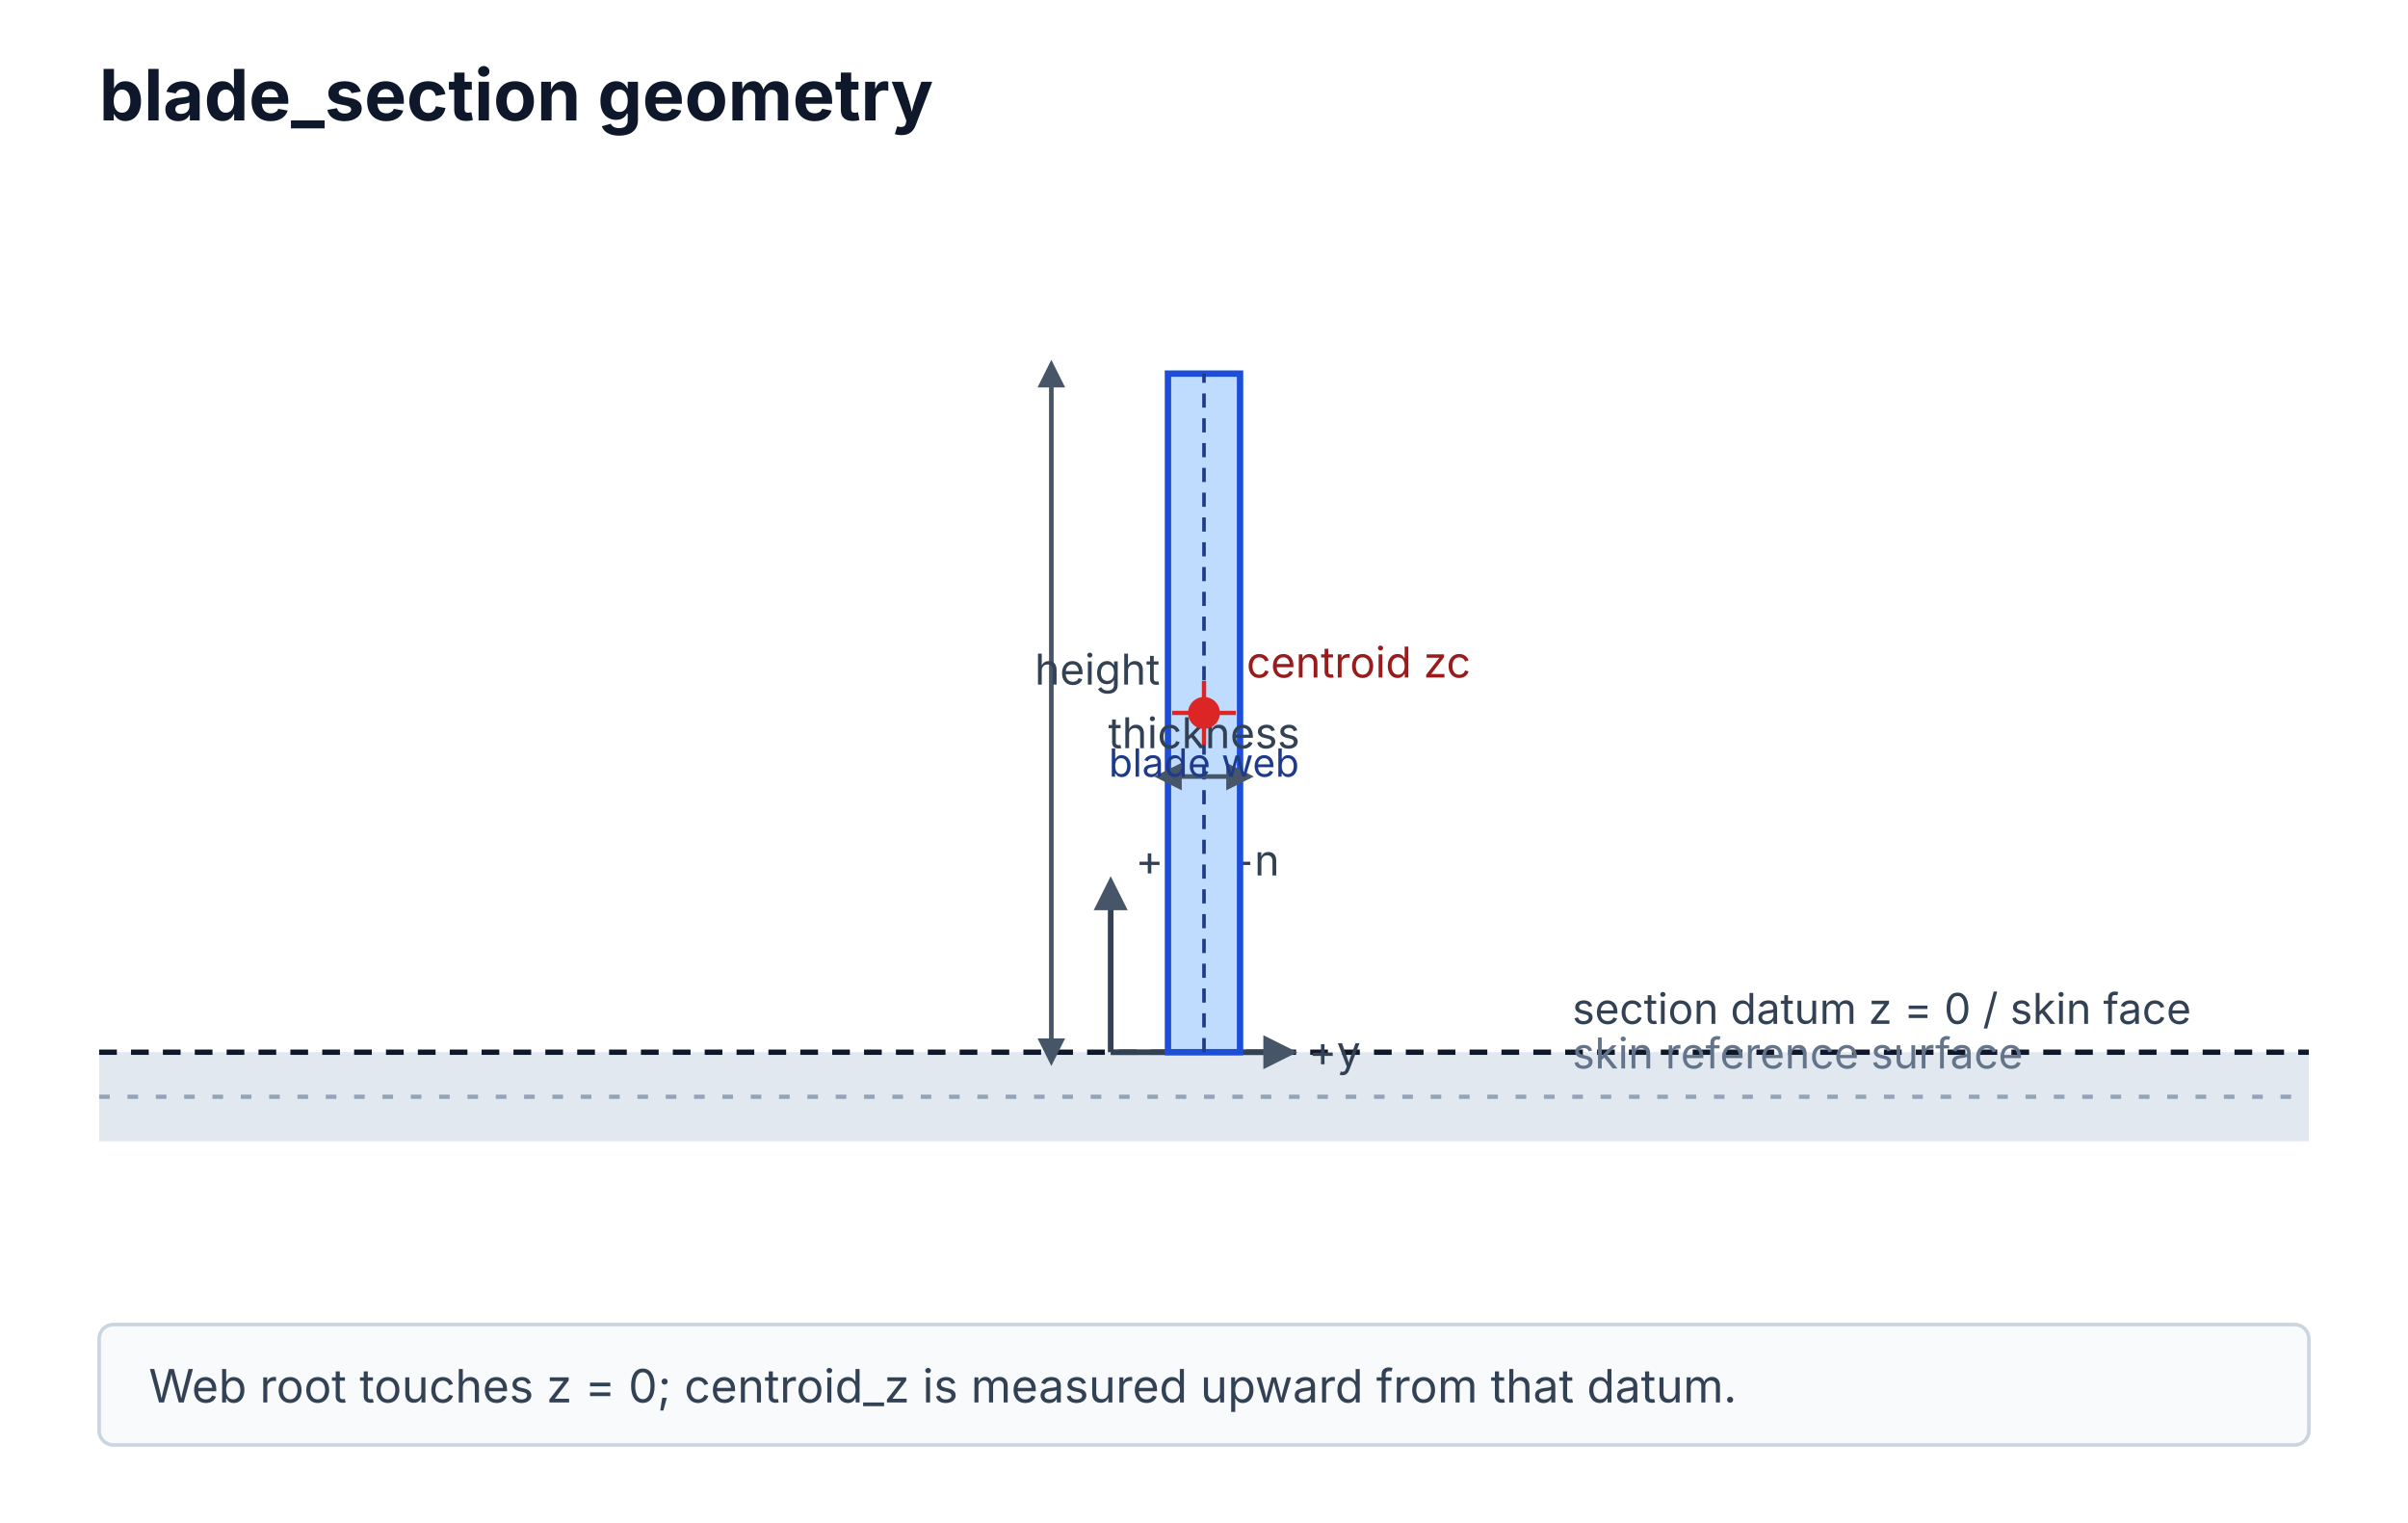
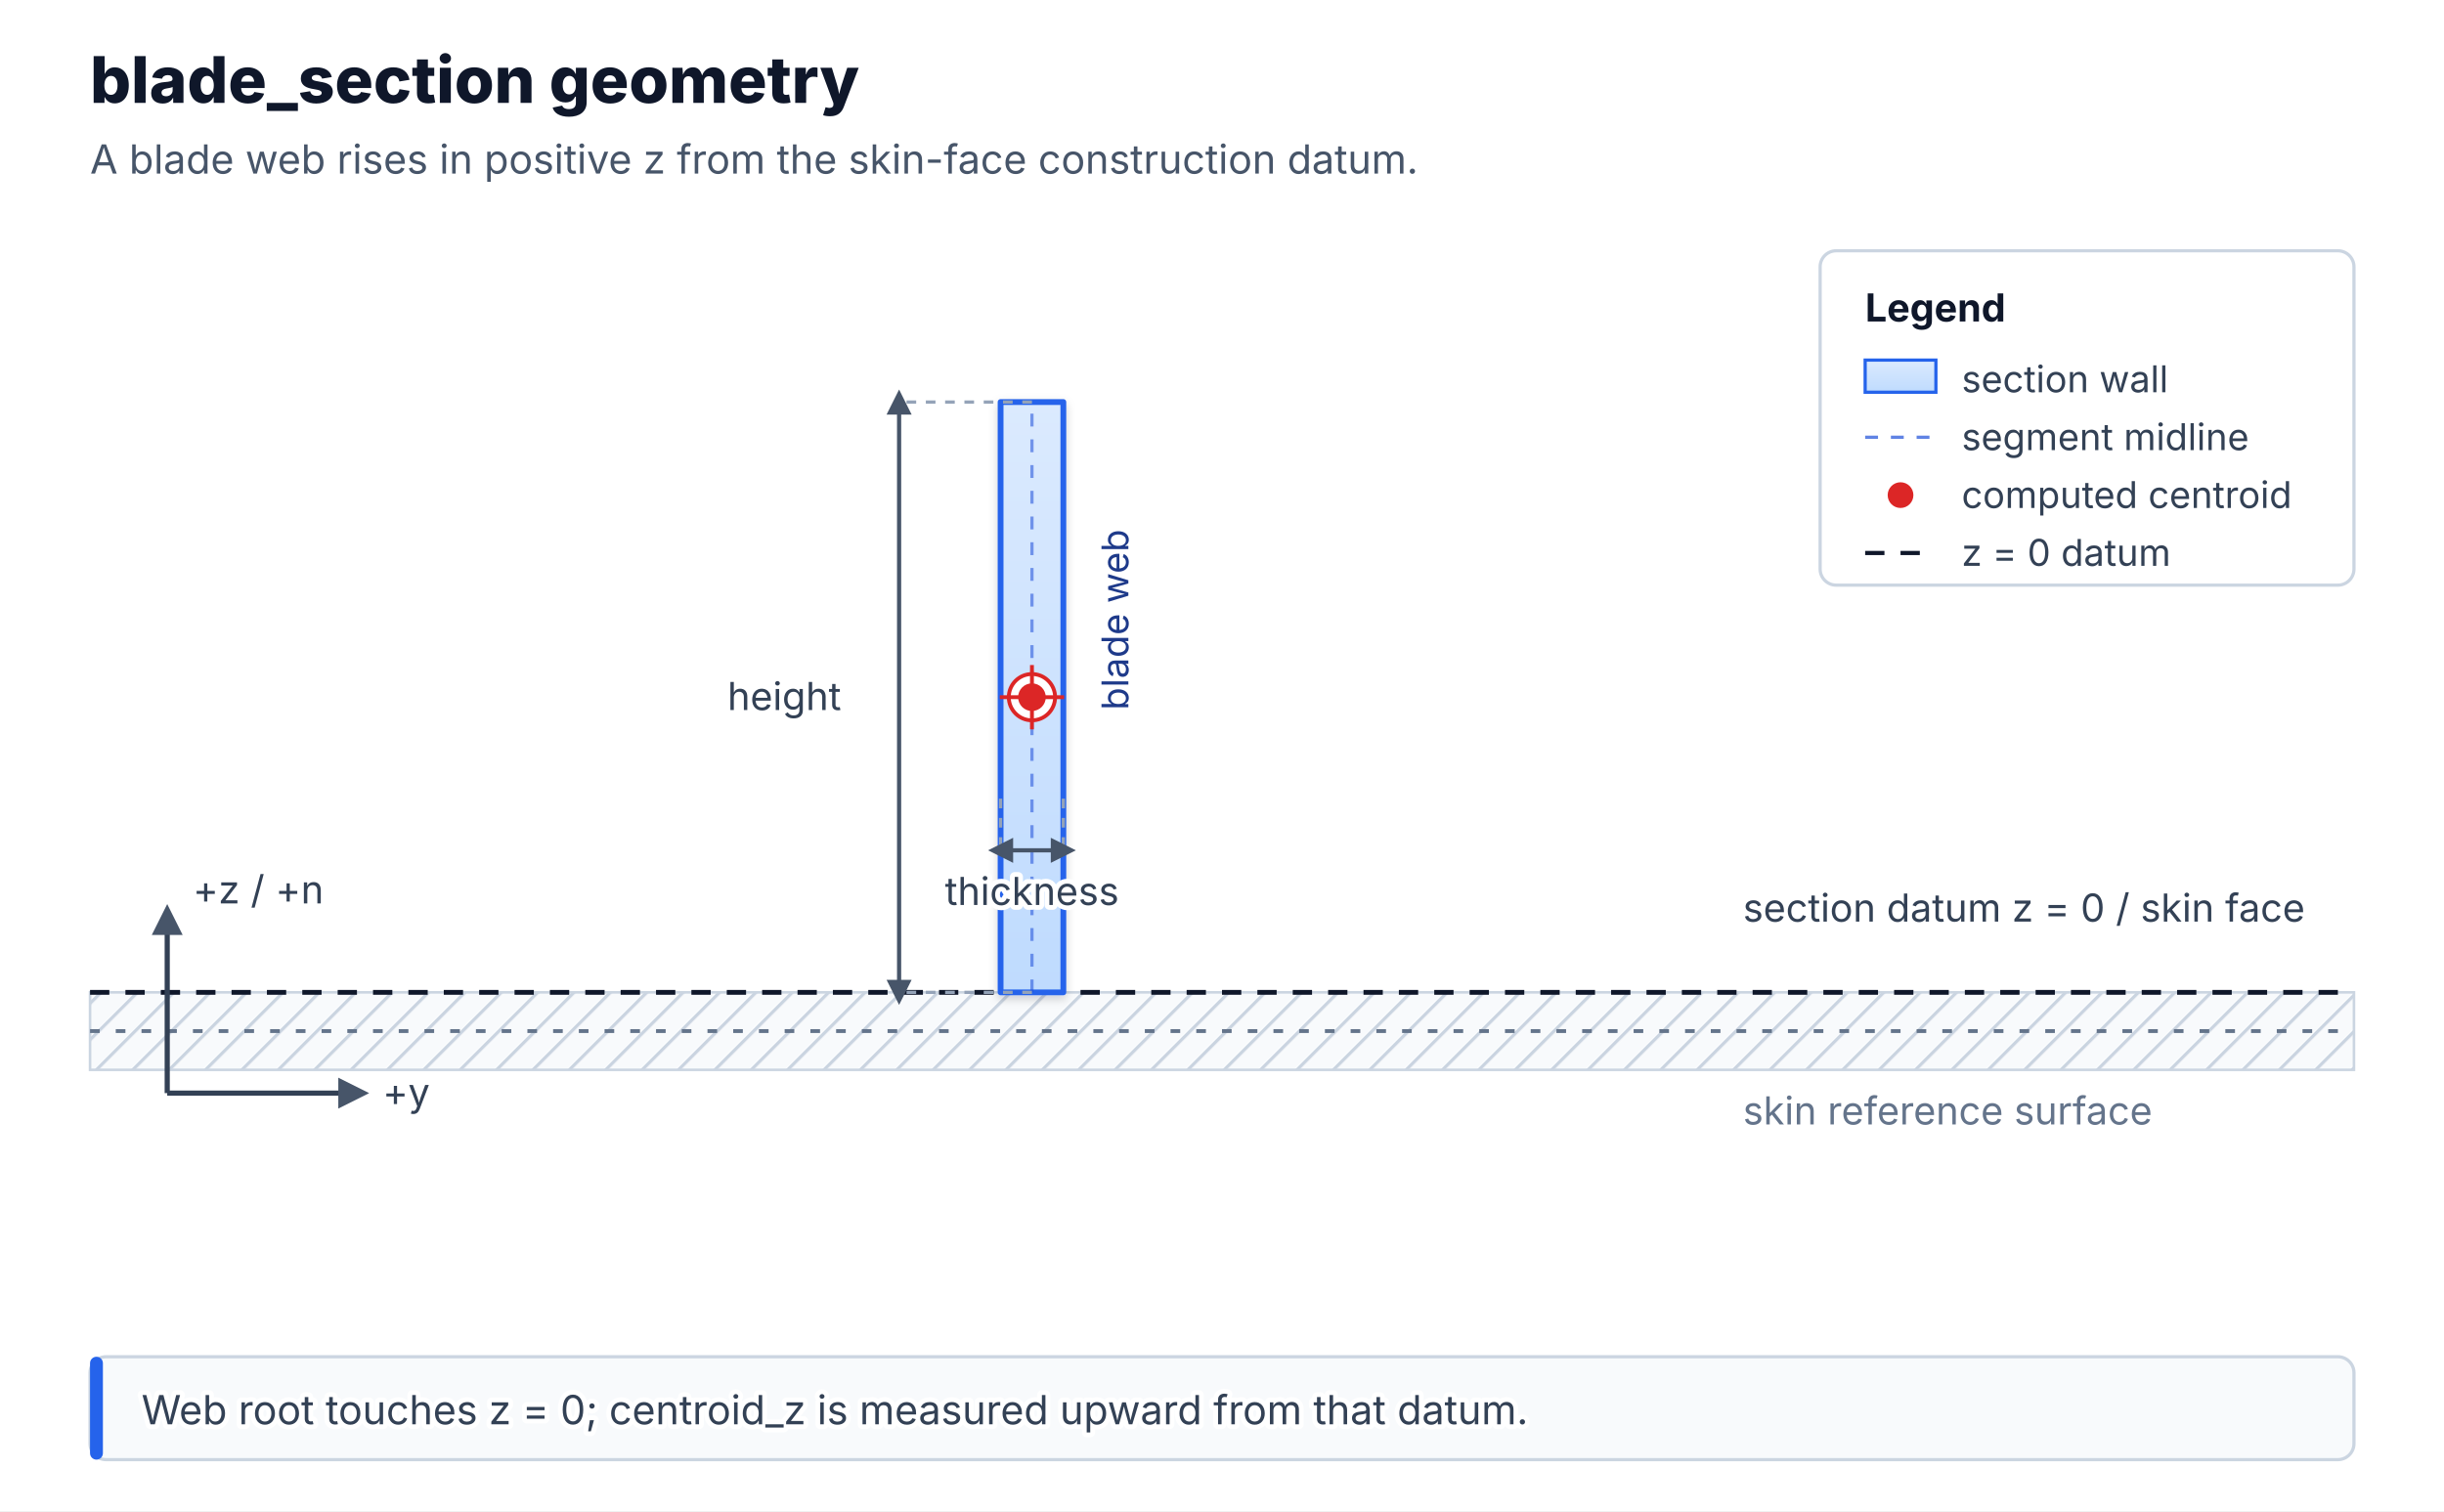
- <svg xmlns="http://www.w3.org/2000/svg" viewBox="0 0 680 430" role="img" aria-labelledby="title desc">
+ <svg xmlns="http://www.w3.org/2000/svg" viewBox="0 0 760 470" role="img" aria-labelledby="title desc">
  <defs>
+     <linearGradient id="wall-fill" x1="0" y1="0" x2="0" y2="1">
+       <stop offset="0%" stop-color="#dbeafe" />
+       <stop offset="100%" stop-color="#bfdbfe" />
+     </linearGradient>
+     <filter id="wall-shadow" x="-20%" y="-20%" width="140%" height="150%">
+       <feDropShadow dx="0" dy="1.2" stdDeviation="1.4" flood-color="#0f172a" flood-opacity="0.18" />
+     </filter>
+     <pattern id="skin-hatch" width="8" height="8" patternUnits="userSpaceOnUse" patternTransform="rotate(45)">
+       <rect width="8" height="8" fill="#f8fafc" />
+       <line x1="0" y1="0" x2="0" y2="8" stroke="#cbd5e1" stroke-width="2" />
+     </pattern>
    <marker id="arrow" viewBox="0 0 10 10" refX="5" refY="5" markerWidth="6" markerHeight="6" orient="auto-start-reverse">
      <path d="M 0 0 L 10 5 L 0 10 z" fill="#475569" />
    </marker>
  </defs>
-   <rect x="0" y="0" width="680" height="430" fill="#ffffff" />
-   <text x="28" y="34" class="title" font-family="Inter, Arial, sans-serif" font-size="20" font-weight="700" fill="#0f172a">blade_section geometry</text>
-   <rect x="28.00" y="297.10" width="624.00" height="25.15" fill="#e2e8f0" />
-   <line x1="28.00" y1="297.10" x2="652.00" y2="297.10" stroke="#0f172a" stroke-width="1.5" stroke-dasharray="5 4" />
-   <line x1="28.00" y1="309.68" x2="652.00" y2="309.68" stroke="#94a3b8" stroke-width="1.2" stroke-dasharray="3 5" />
-   <text x="444.00" y="289.10" font-family="Inter, Arial, sans-serif" font-size="12" fill="#334155">section datum z = 0 / skin face</text>
-   <text x="444.00" y="301.68" font-family="Inter, Arial, sans-serif" font-size="12" fill="#64748b">skin reference surface</text>
-   <line x1="313.65" y1="297.10" x2="361.56" y2="297.10" stroke="#334155" stroke-width="1.6" marker-end="url(#arrow)" />
-   <line x1="313.65" y1="297.10" x2="313.65" y2="252.20" stroke="#334155" stroke-width="1.6" marker-end="url(#arrow)" />
-   <text x="369.56" y="301.10" font-family="Inter, Arial, sans-serif" font-size="12" fill="#334155">+y</text>
-   <text x="320.65" y="247.20" font-family="Inter, Arial, sans-serif" font-size="12" fill="#334155">+z / +n</text>
-   <polygon points="329.82,297.10 329.82,105.49 350.18,105.49 350.18,297.10" fill="#bfdbfe" stroke="#1d4ed8" stroke-width="1.8" />
-   <line x1="340.00" y1="297.10" x2="340.00" y2="105.49" stroke="#1e3a8a" stroke-width="1" stroke-dasharray="4 3" />
-   <line x1="296.89" y1="297.10" x2="296.89" y2="105.49" stroke="#475569" stroke-width="1.3" marker-start="url(#arrow)" marker-end="url(#arrow)" />
-   <text x="309.89" y="193.30" font-family="Inter, Arial, sans-serif" font-size="12" text-anchor="middle" fill="#334155">height</text>
-   <line x1="329.82" y1="219.26" x2="350.18" y2="219.26" stroke="#475569" stroke-width="1.3" marker-start="url(#arrow)" marker-end="url(#arrow)" />
-   <text x="340.00" y="211.26" font-family="Inter, Arial, sans-serif" font-size="12" text-anchor="middle" fill="#334155">thickness</text>
-   <circle cx="340.00" cy="201.30" r="4.5" fill="#dc2626" />
-   <line x1="331.00" y1="201.30" x2="349.00" y2="201.30" stroke="#dc2626" stroke-width="1.2" />
-   <line x1="340.00" y1="192.30" x2="340.00" y2="210.30" stroke="#dc2626" stroke-width="1.2" />
-   <text x="352.00" y="191.30" font-family="Inter, Arial, sans-serif" font-size="12" fill="#991b1b">centroid zc</text>
-   <text x="340.00" y="219.30" font-family="Inter, Arial, sans-serif" font-size="11" text-anchor="middle" fill="#1e3a8a">blade web</text>
-   <rect x="28" y="374" width="624" height="34" rx="4" fill="#f8fafc" stroke="#cbd5e1" />
-   <text x="42" y="396" font-family="Inter, Arial, sans-serif" font-size="13" fill="#334155">Web root touches z = 0; centroid_z is measured upward from that datum.</text>
+   <rect x="0" y="0" width="760" height="470" fill="#ffffff" />
+   <text x="28" y="32" font-family="Inter, Arial, sans-serif" paint-order="stroke" stroke="#ffffff" stroke-width="3" stroke-linejoin="round" font-size="20" font-weight="760" letter-spacing="0" fill="#0f172a">blade_section geometry</text>
+   <text x="28" y="54" font-family="Inter, Arial, sans-serif" paint-order="stroke" stroke="#ffffff" stroke-width="3" stroke-linejoin="round" font-size="12.5" fill="#475569">A blade web rises in positive z from the skin-face construction datum.</text>
+   <rect x="28.00" y="308.66" width="704.00" height="24.10" fill="url(#skin-hatch)" stroke="#cbd5e1" stroke-width="0.8" />
+   <line x1="28.00" y1="308.66" x2="732.00" y2="308.66" stroke="#0f172a" stroke-width="1.5" stroke-dasharray="6 5" />
+   <line x1="28.00" y1="320.70" x2="732.00" y2="320.70" stroke="#64748b" stroke-width="1.2" stroke-dasharray="3 5" />
+   <text x="542.00" y="286.66" font-family="Inter, Arial, sans-serif" paint-order="stroke" stroke="#ffffff" stroke-width="3" stroke-linejoin="round" font-size="12" fill="#334155">section datum z = 0 / skin face</text>
+   <text x="542.00" y="349.75" font-family="Inter, Arial, sans-serif" paint-order="stroke" stroke="#ffffff" stroke-width="3" stroke-linejoin="round" font-size="12" fill="#64748b">skin reference surface</text>
+   <line x1="52.00" y1="340.00" x2="110.00" y2="340.00" stroke="#334155" stroke-width="1.6" marker-end="url(#arrow)" />
+   <line x1="52.00" y1="340.00" x2="52.00" y2="286.00" stroke="#334155" stroke-width="1.6" marker-end="url(#arrow)" />
+   <text x="119.00" y="344.00" font-family="Inter, Arial, sans-serif" paint-order="stroke" stroke="#ffffff" stroke-width="3" stroke-linejoin="round" font-size="12" fill="#334155">+y</text>
+   <text x="60.00" y="281.00" font-family="Inter, Arial, sans-serif" paint-order="stroke" stroke="#ffffff" stroke-width="3" stroke-linejoin="round" font-size="12" fill="#334155">+z / +n</text>
+   <polygon points="311.15,308.66 311.15,125.05 330.66,125.05 330.66,308.66" fill="url(#wall-fill)" stroke="#2563eb" stroke-width="1.8" stroke-linejoin="round" filter="url(#wall-shadow)" />
+   <line x1="320.90" y1="308.66" x2="320.90" y2="125.05" stroke="#1d4ed8" stroke-width="1" stroke-dasharray="4 4" opacity="0.55" />
+   <line x1="320.90" y1="308.66" x2="279.59" y2="308.66" stroke="#94a3b8" stroke-width="1" stroke-dasharray="3 3" />
+   <line x1="320.90" y1="125.05" x2="279.59" y2="125.05" stroke="#94a3b8" stroke-width="1" stroke-dasharray="3 3" />
+   <line x1="279.59" y1="308.66" x2="279.59" y2="125.05" stroke="#475569" stroke-width="1.3" marker-start="url(#arrow)" marker-end="url(#arrow)" />
+   <text x="261.59" y="220.85" font-family="Inter, Arial, sans-serif" paint-order="stroke" stroke="#ffffff" stroke-width="3" stroke-linejoin="round" font-size="12" text-anchor="end" fill="#334155">height</text>
+   <line x1="311.15" y1="248.41" x2="311.15" y2="264.48" stroke="#94a3b8" stroke-width="1" stroke-dasharray="3 3" />
+   <line x1="330.66" y1="248.41" x2="330.66" y2="264.48" stroke="#94a3b8" stroke-width="1" stroke-dasharray="3 3" />
+   <line x1="311.15" y1="264.48" x2="330.66" y2="264.48" stroke="#475569" stroke-width="1.3" marker-start="url(#arrow)" marker-end="url(#arrow)" />
+   <text x="320.90" y="281.48" font-family="Inter, Arial, sans-serif" paint-order="stroke" stroke="#ffffff" stroke-width="3" stroke-linejoin="round" font-size="12" text-anchor="middle" fill="#334155">thickness</text>
+   <circle cx="320.90" cy="216.85" r="7.2" fill="#ffffff" stroke="#dc2626" stroke-width="1.2" />
+   <circle cx="320.90" cy="216.85" r="4.3" fill="#dc2626" />
+   <line x1="310.90" y1="216.85" x2="330.90" y2="216.85" stroke="#dc2626" stroke-width="1.2" />
+   <line x1="320.90" y1="206.85" x2="320.90" y2="226.85" stroke="#dc2626" stroke-width="1.2" />
+   <text x="346.72" y="192.75" transform="rotate(-90.0 346.72 192.75)" font-family="Inter, Arial, sans-serif" paint-order="stroke" stroke="#ffffff" stroke-width="3" stroke-linejoin="round" font-size="11.5" text-anchor="middle" dominant-baseline="middle" fill="#1e3a8a">blade web</text>
+   <rect x="566.00" y="78.00" width="166" height="104" rx="5" fill="#ffffff" stroke="#cbd5e1" />
+   <text x="580.00" y="100.00" font-family="Inter, Arial, sans-serif" paint-order="stroke" stroke="#ffffff" stroke-width="3" stroke-linejoin="round" font-size="12" font-weight="700" fill="#0f172a">Legend</text>
+   <rect x="580.00" y="112.00" width="22" height="10" fill="url(#wall-fill)" stroke="#2563eb" stroke-width="1" />
+   <text x="610.00" y="122.00" font-family="Inter, Arial, sans-serif" paint-order="stroke" stroke="#ffffff" stroke-width="3" stroke-linejoin="round" font-size="11.5" fill="#334155">section wall</text>
+   <line x1="580.00" y1="136.00" x2="602.00" y2="136.00" stroke="#1d4ed8" stroke-width="1" stroke-dasharray="4 4" opacity="0.7" />
+   <text x="610.00" y="140.00" font-family="Inter, Arial, sans-serif" paint-order="stroke" stroke="#ffffff" stroke-width="3" stroke-linejoin="round" font-size="11.5" fill="#334155">segment midline</text>
+   <circle cx="591.00" cy="154.00" r="4" fill="#dc2626" />
+   <text x="610.00" y="158.00" font-family="Inter, Arial, sans-serif" paint-order="stroke" stroke="#ffffff" stroke-width="3" stroke-linejoin="round" font-size="11.5" fill="#334155">computed centroid</text>
+   <line x1="580.00" y1="172.00" x2="602.00" y2="172.00" stroke="#0f172a" stroke-width="1.3" stroke-dasharray="6 5" />
+   <text x="610.00" y="176.00" font-family="Inter, Arial, sans-serif" paint-order="stroke" stroke="#ffffff" stroke-width="3" stroke-linejoin="round" font-size="11.5" fill="#334155">z = 0 datum</text>
+   <rect x="28" y="422.00" width="704" height="32" rx="5" fill="#f8fafc" stroke="#cbd5e1" />
+   <rect x="28" y="422.00" width="4" height="32" rx="2" fill="#2563eb" />
+   <text x="44" y="443.00" font-family="Inter, Arial, sans-serif" paint-order="stroke" stroke="#ffffff" stroke-width="3" stroke-linejoin="round" font-size="12.5" fill="#334155">Web root touches z = 0; centroid_z is measured upward from that datum.</text>
</svg>
